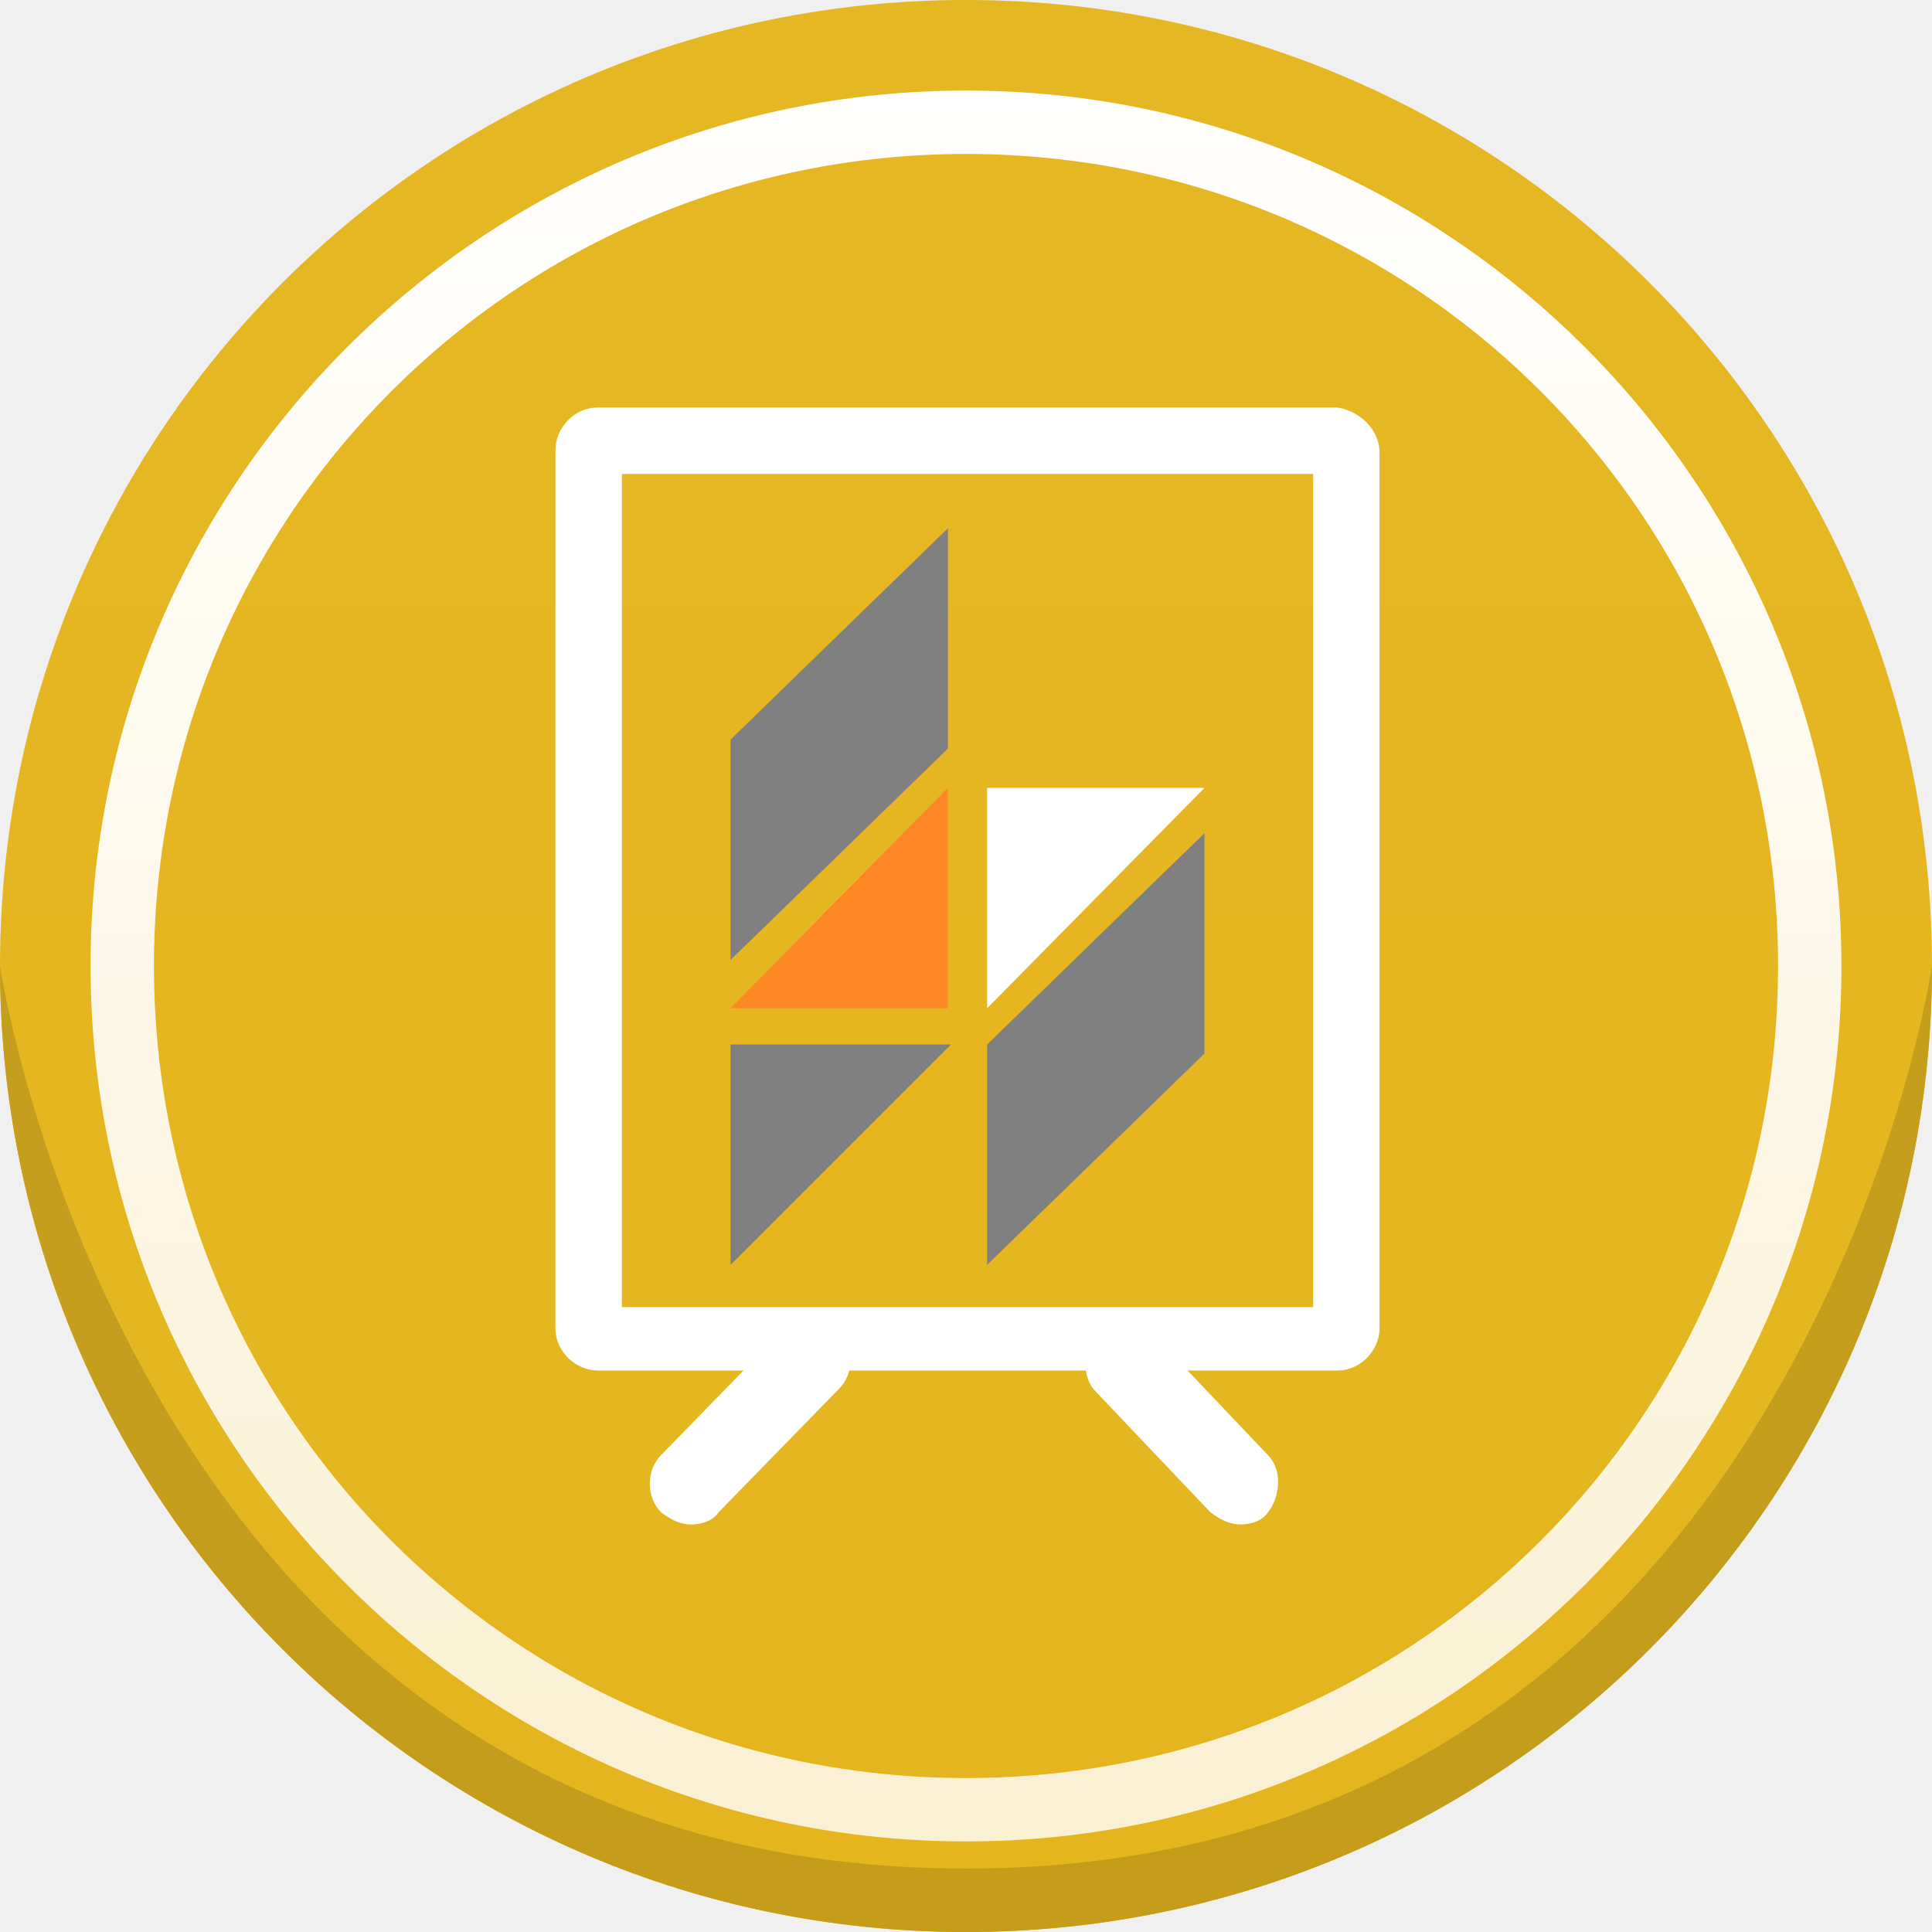
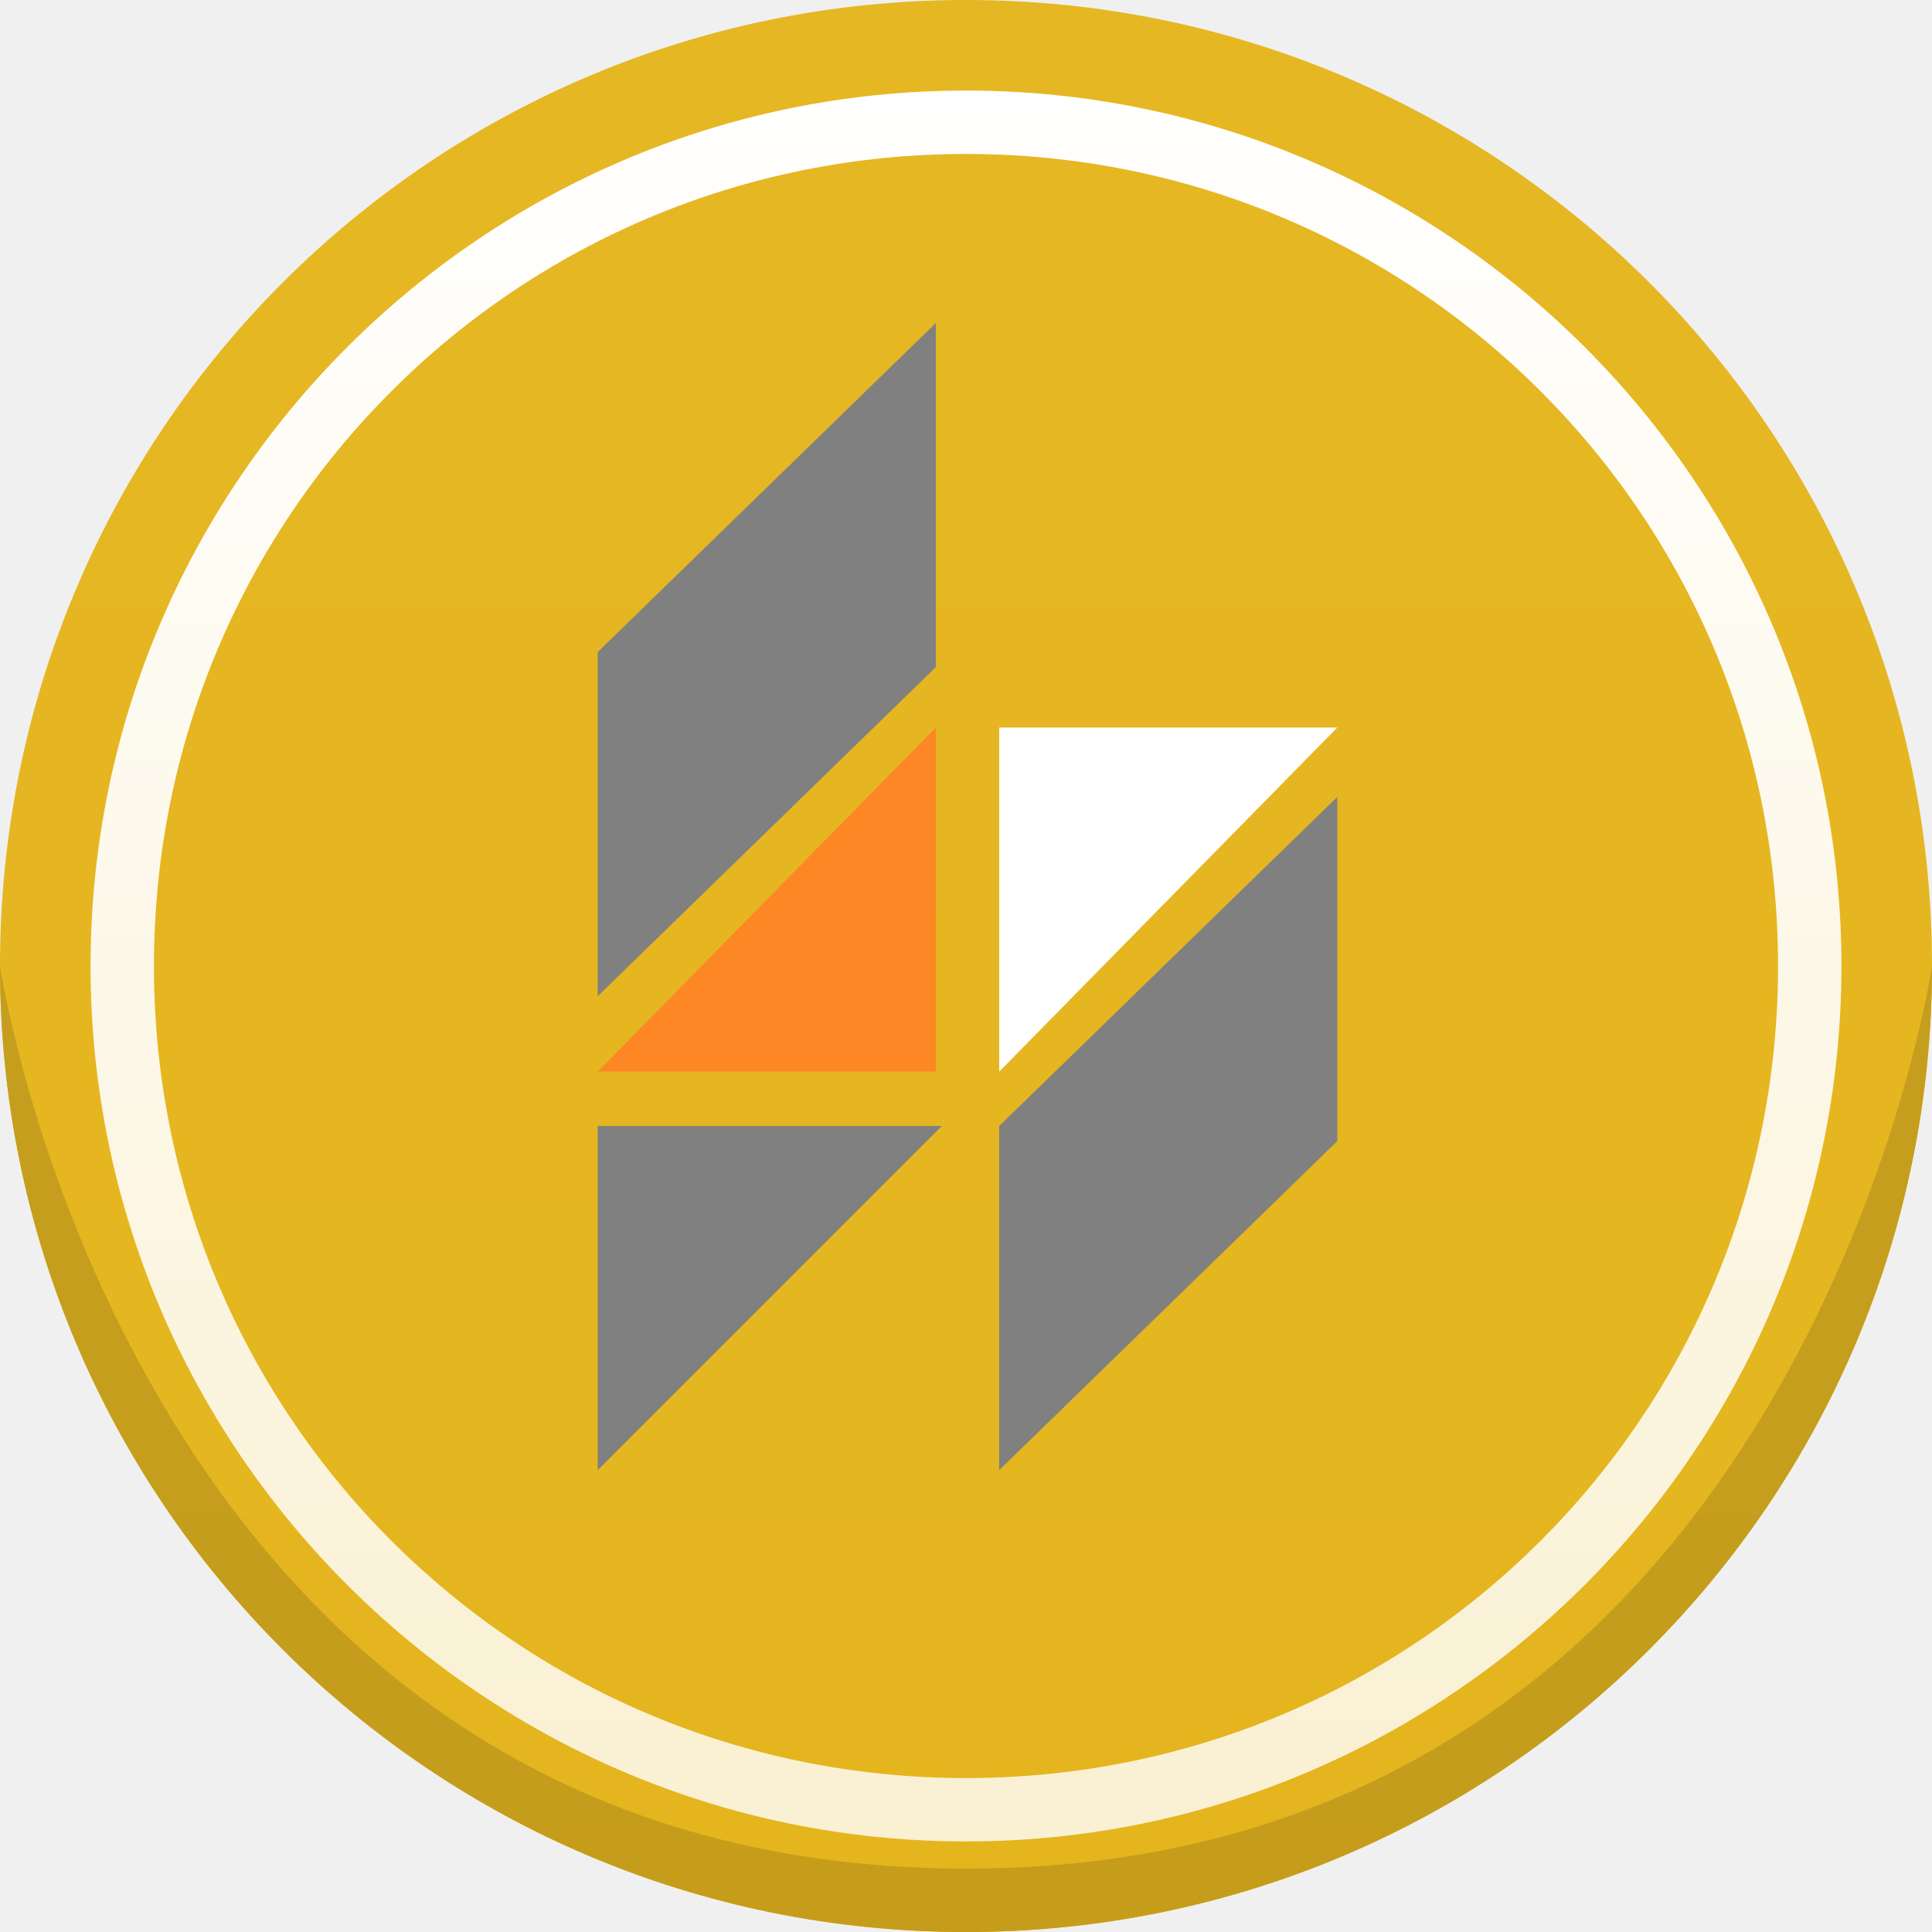
<svg xmlns="http://www.w3.org/2000/svg" version="1.1" id="Layer_1" x="0px" y="0px" viewBox="0 0 64 64" style="enable-background:new 0 0 64 64;" xml:space="preserve">
  <style type="text/css">
	.st0{fill:#E2AF0B;}
	.st1{fill:#C09509;}
	.st2{fill:url(#XMLID_5_);fill-opacity:0.1;}
	.st3{fill:url(#XMLID_6_);}
- 	.st4{fill:#FFFFFF;}
- 	.st5{fill:#808080;}
+ 	.st4{fill:#808080;}
+ 	.st5{fill:#FFFFFF;}
	.st6{fill:#FD8724;}
</style>
  <path id="XMLID_1_" class="st0" d="M32,0c17.7,0,32,14.3,32,32S49.7,64,32,64S0,49.7,0,32S14.3,0,32,0z" />
  <path id="XMLID_12_" class="st1" d="M64,32c0,17.7-14.3,32-32,32S0,49.7,0,32c0,0,4.4,29.9,32,29.9S64,32,64,32z" />
-   <linearGradient id="XMLID_5_" gradientUnits="userSpaceOnUse" x1="32" y1="64" x2="32" y2="-9.094947e-13">
+   <linearGradient id="XMLID_5_" gradientUnits="userSpaceOnUse" x1="32" y1="-9.094947e-13" x2="32" y2="64" gradientTransform="matrix(1 0 0 -1 0 64)">
    <stop offset="0" style="stop-color:#FFFFFF;stop-opacity:0.75" />
    <stop offset="1" style="stop-color:#FFFFFF" />
  </linearGradient>
  <path id="XMLID_3_" class="st2" d="M32,0c17.7,0,32,14.3,32,32S49.7,64,32,64S0,49.7,0,32S14.3,0,32,0z" />
-   <linearGradient id="XMLID_6_" gradientUnits="userSpaceOnUse" x1="32" y1="61" x2="32" y2="3">
+   <linearGradient id="XMLID_6_" gradientUnits="userSpaceOnUse" x1="32" y1="3" x2="32" y2="61" gradientTransform="matrix(1 0 0 -1 0 64)">
    <stop offset="0" style="stop-color:#FFFFFF;stop-opacity:0.8" />
    <stop offset="1" style="stop-color:#FFFFFF" />
  </linearGradient>
  <path id="XMLID_7_" class="st3" d="M61,32c0,16-13,29-29,29S3,48,3,32S16,3,32,3S61,16,61,32z M32,5.1C17.1,5.1,5.1,17.1,5.1,32  s12,26.9,26.9,26.9s26.9-12,26.9-26.9S46.9,5.1,32,5.1z" />
  <g>
-     <g>
-       <path class="st4" d="M45.7,15V44c0,0.7-0.6,1.4-1.4,1.4H19.8c-0.7,0-1.4-0.6-1.4-1.4V14.9c0-0.7,0.6-1.4,1.4-1.4h24.5    C45,13.6,45.7,14.2,45.7,15z M43.5,43.3V15.7H20.6v27.6H43.5z" />
-     </g>
-     <g>
-       <g>
-         <path class="st4" d="M22.9,50.5c-0.3,0-0.6-0.1-1-0.4c-0.5-0.5-0.5-1.4,0-1.9l4-4.1c0.5-0.5,1.4-0.5,1.9,0c0.5,0.5,0.5,1.4,0,1.9     l-4,4.1C23.6,50.4,23.2,50.5,22.9,50.5z" />
-       </g>
-       <g>
-         <path class="st4" d="M41.1,50.5c-0.3,0-0.6-0.1-1-0.4l-3.8-4c-0.5-0.5-0.4-1.4,0-1.9c0.5-0.5,1.4-0.4,1.9,0l3.8,4     c0.5,0.5,0.4,1.4,0,1.9C41.8,50.4,41.4,50.5,41.1,50.5z" />
-       </g>
-     </g>
-   </g>
-   <g>
-     <path class="st5" d="M31.4,24.8l-7.2,7v-7.3l7.2-7V24.8z M39.9,27.6l-7.2,7v7.3l7.2-7V27.6z M24.2,41.9l7.3-7.3h-7.3V41.9z" />
-     <polygon class="st4" points="32.7,26.1 39.9,26.1 32.7,33.4  " />
-     <polygon class="st6" points="31.4,33.4 24.2,33.4 31.4,26.1  " />
+     <path class="st4" d="M31,22.1L19.8,33V21.6L31,10.7C31,10.7,31,22.1,31,22.1z M44.3,26.4L33.1,37.3v11.4l11.2-10.9V26.4z    M19.8,48.7l11.4-11.4H19.8V48.7z" />
+     <polygon class="st5" points="33.1,24.1 44.3,24.1 33.1,35.5  " />
+     <polygon class="st6" points="31,35.5 19.8,35.5 31,24.1  " />
  </g>
</svg>
